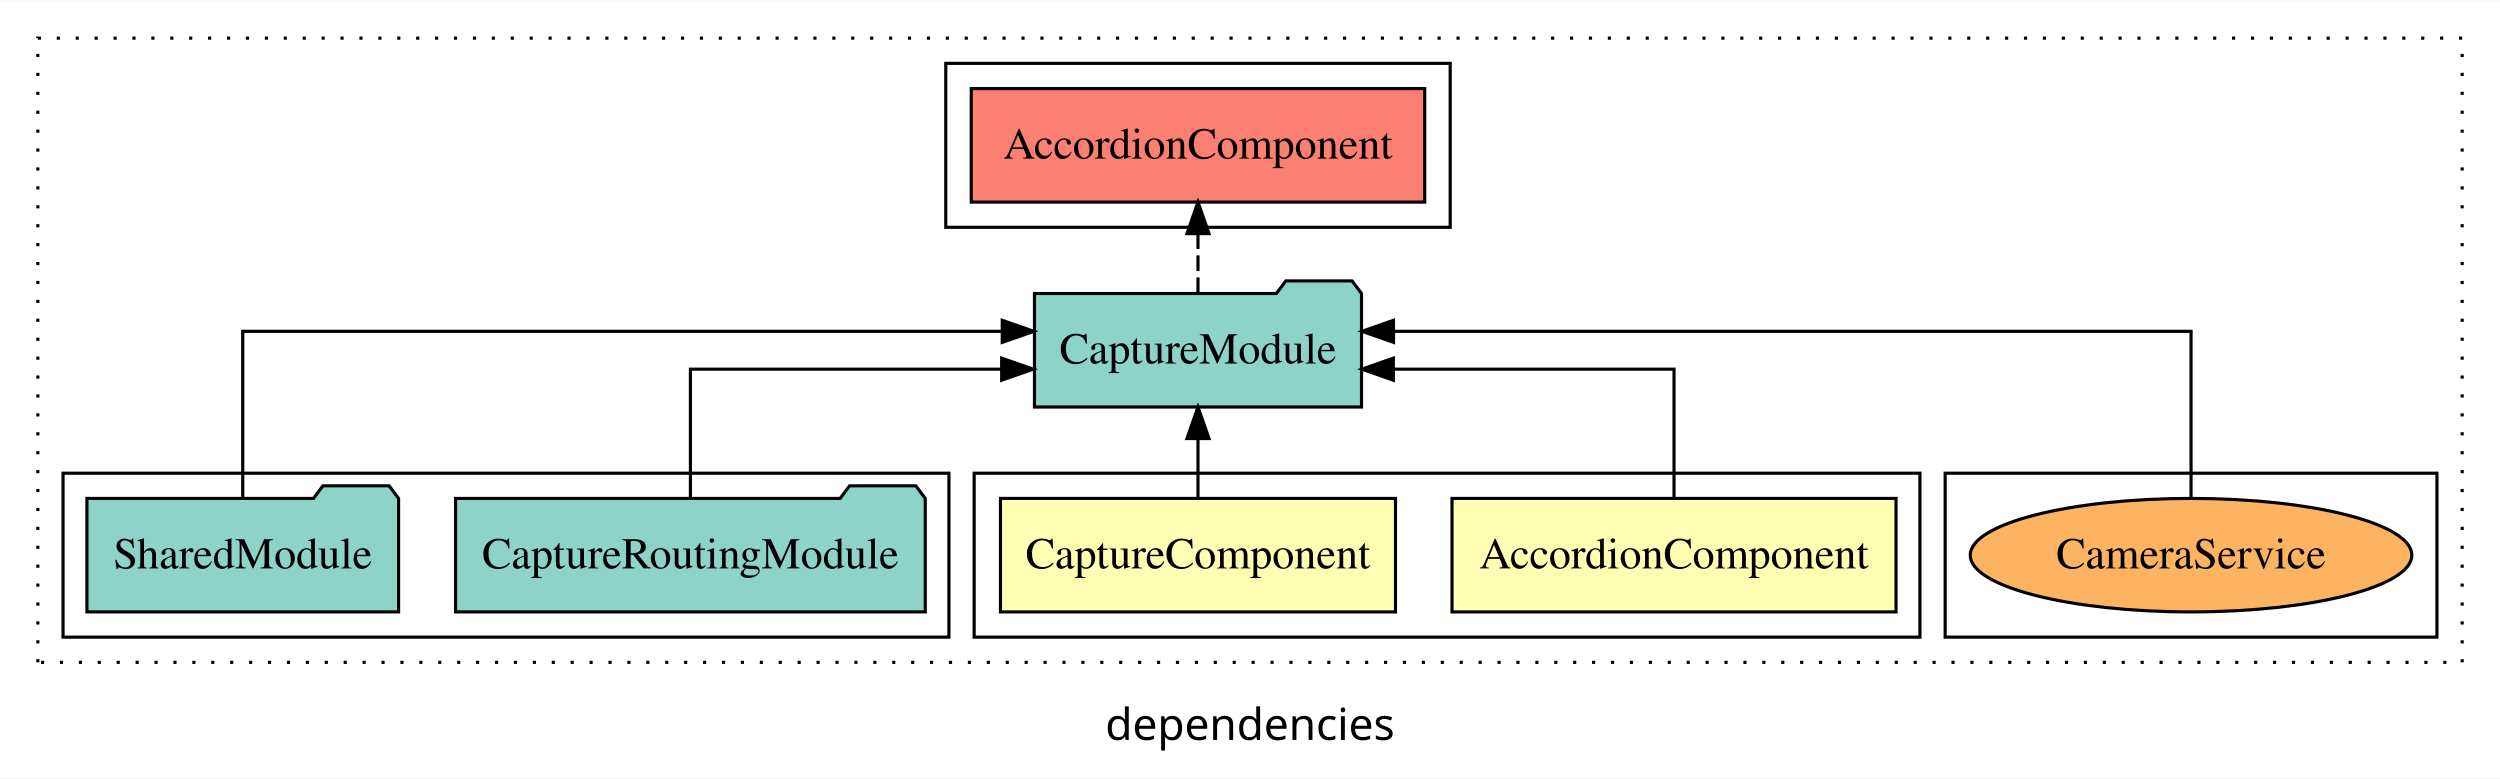
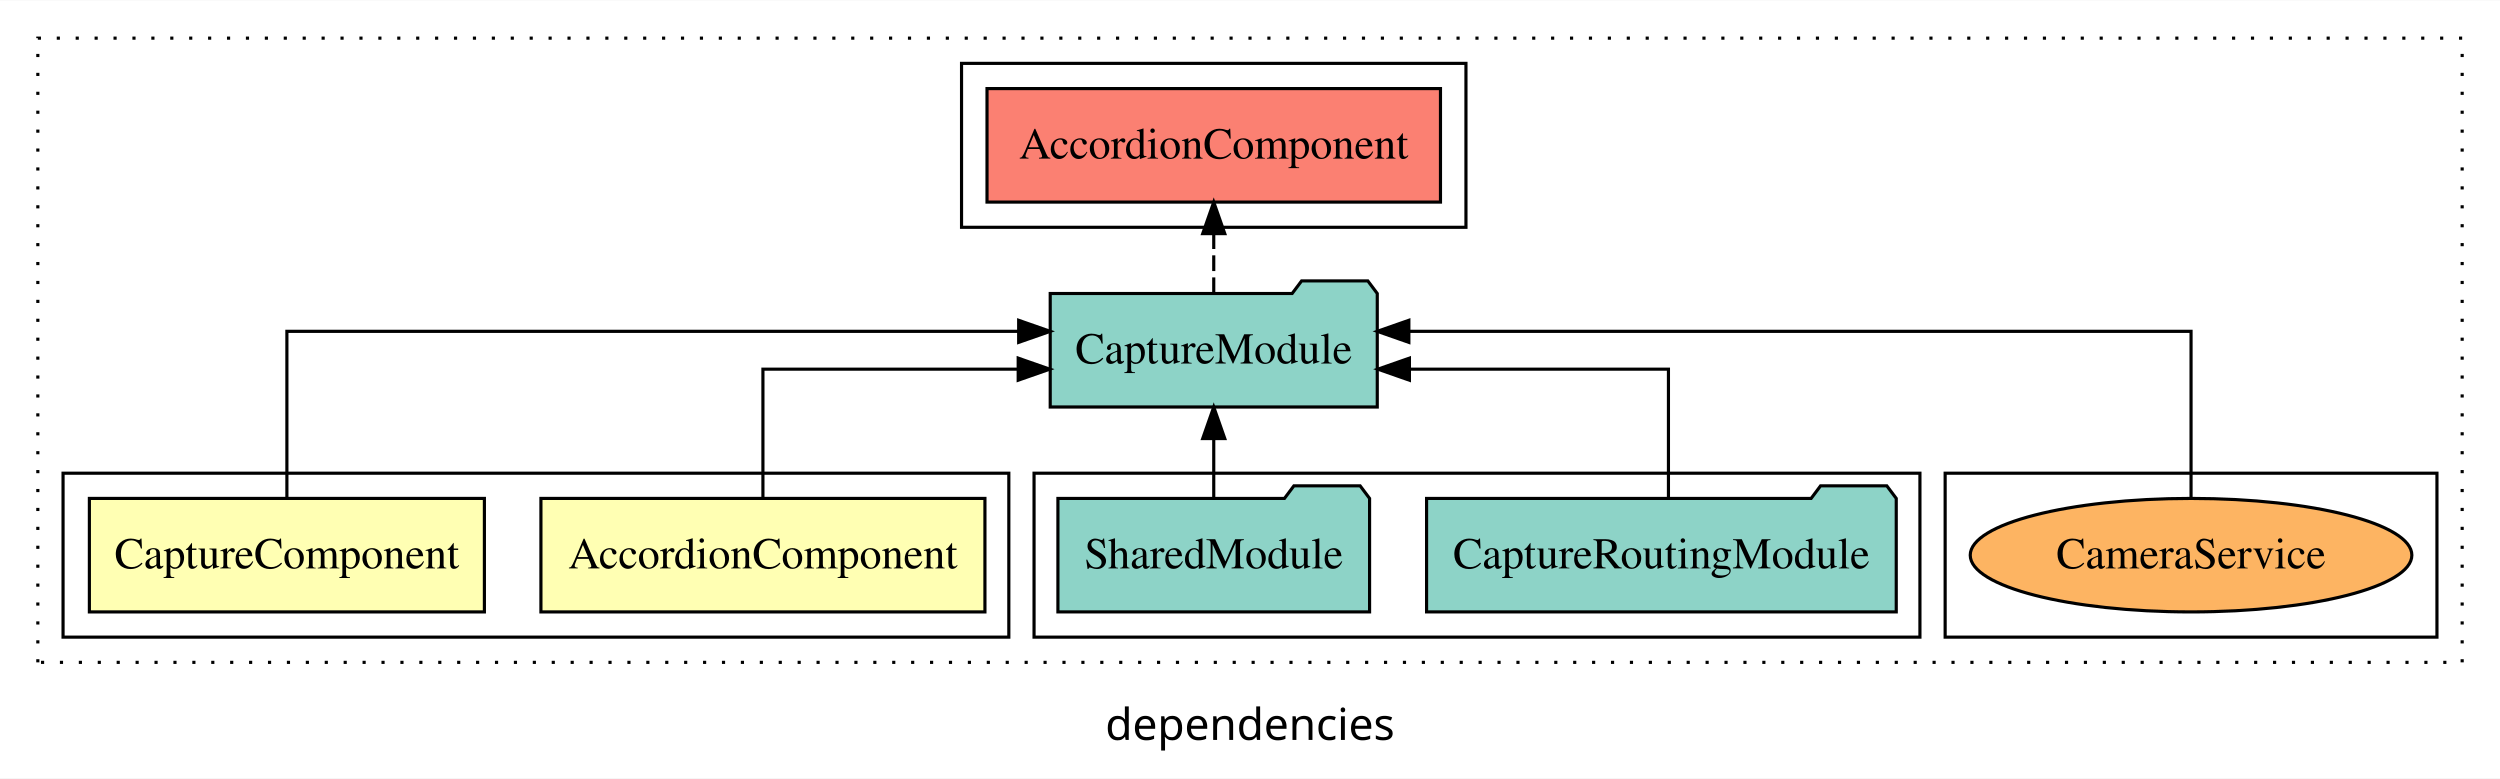
<svg xmlns="http://www.w3.org/2000/svg" width="793pt" height="247pt" viewBox="0.00 0.00 793.00 246.80">
  <g id="graph0" class="graph" transform="scale(1 1) rotate(0) translate(4 242.8)">
    <polygon fill="white" stroke="transparent" points="-4,4 -4,-242.8 789,-242.8 789,4 -4,4" />
    <text text-anchor="middle" x="392.5" y="-8.2" font-family="sans-serif" font-size="14.00">dependencies</text>
    <g id="clust1" class="cluster">
      <polygon fill="none" stroke="black" stroke-dasharray="1,5" points="8,-32.8 8,-230.8 777,-230.8 777,-32.8 8,-32.8" />
    </g>
    <g id="clust8" class="cluster">
      <polygon fill="none" stroke="black" points="613,-40.8 613,-92.8 769,-92.8 769,-40.8 613,-40.8" />
    </g>
-     <g id="clust2" class="cluster">
-       <polygon fill="none" stroke="black" points="305,-40.8 305,-92.8 605,-92.8 605,-40.8 305,-40.8" />
+     <g id="clust6" class="cluster">
+       <polygon fill="none" stroke="black" points="301,-170.8 301,-222.8 461,-222.8 461,-170.8 301,-170.8" />
    </g>
    <g id="clust5" class="cluster">
-       <polygon fill="none" stroke="black" points="16,-40.8 16,-92.8 297,-92.8 297,-40.8 16,-40.8" />
+       <polygon fill="none" stroke="black" points="324,-40.8 324,-92.8 605,-92.8 605,-40.8 324,-40.8" />
    </g>
-     <g id="clust6" class="cluster">
-       <polygon fill="none" stroke="black" points="296,-170.8 296,-222.8 456,-222.8 456,-170.8 296,-170.8" />
+     <g id="clust2" class="cluster">
+       <polygon fill="none" stroke="black" points="16,-40.8 16,-92.8 316,-92.8 316,-40.8 16,-40.8" />
    </g>
    <g id="node1" class="node">
-       <polygon fill="#ffffb3" stroke="black" points="597.42,-84.8 456.58,-84.8 456.58,-48.8 597.42,-48.8 597.42,-84.8" />
-       <text text-anchor="middle" x="527" y="-62.6" font-family="Times,serif" font-size="14.00">AccordionComponent</text>
+       <polygon fill="#ffffb3" stroke="black" points="308.42,-84.8 167.58,-84.8 167.58,-48.8 308.42,-48.8 308.42,-84.8" />
+       <text text-anchor="middle" x="238" y="-62.6" font-family="Times,serif" font-size="14.00">AccordionComponent</text>
    </g>
    <g id="node3" class="node">
-       <polygon fill="#8dd3c7" stroke="black" points="427.87,-149.8 424.87,-153.8 403.87,-153.8 400.87,-149.8 324.13,-149.8 324.13,-113.8 427.87,-113.8 427.87,-149.8" />
-       <text text-anchor="middle" x="376" y="-127.6" font-family="Times,serif" font-size="14.00">CaptureModule</text>
+       <polygon fill="#8dd3c7" stroke="black" points="432.87,-149.8 429.87,-153.8 408.87,-153.8 405.87,-149.8 329.13,-149.8 329.13,-113.8 432.87,-113.8 432.87,-149.8" />
+       <text text-anchor="middle" x="381" y="-127.6" font-family="Times,serif" font-size="14.00">CaptureModule</text>
    </g>
    <g id="edge1" class="edge">
-       <path fill="none" stroke="black" d="M527,-84.82C527,-102.17 527,-125.8 527,-125.8 527,-125.8 437.97,-125.8 437.97,-125.8" />
-       <polygon fill="black" stroke="black" points="437.97,-122.3 427.97,-125.8 437.97,-129.3 437.97,-122.3" />
+       <path fill="none" stroke="black" d="M238,-84.82C238,-102.17 238,-125.8 238,-125.8 238,-125.8 318.97,-125.8 318.97,-125.8" />
+       <polygon fill="black" stroke="black" points="318.97,-129.3 328.97,-125.8 318.97,-122.3 318.97,-129.3" />
    </g>
    <g id="node2" class="node">
-       <polygon fill="#ffffb3" stroke="black" points="438.65,-84.8 313.35,-84.8 313.35,-48.8 438.65,-48.8 438.65,-84.8" />
-       <text text-anchor="middle" x="376" y="-62.6" font-family="Times,serif" font-size="14.00">CaptureComponent</text>
+       <polygon fill="#ffffb3" stroke="black" points="149.65,-84.8 24.35,-84.8 24.35,-48.8 149.65,-48.8 149.65,-84.8" />
+       <text text-anchor="middle" x="87" y="-62.6" font-family="Times,serif" font-size="14.00">CaptureComponent</text>
    </g>
    <g id="edge2" class="edge">
-       <path fill="none" stroke="black" d="M376,-84.91C376,-84.91 376,-103.79 376,-103.79" />
-       <polygon fill="black" stroke="black" points="372.5,-103.79 376,-113.79 379.5,-103.79 372.5,-103.79" />
+       <path fill="none" stroke="black" d="M87,-85.08C87,-106.12 87,-137.8 87,-137.8 87,-137.8 319.12,-137.8 319.12,-137.8" />
+       <polygon fill="black" stroke="black" points="319.12,-141.3 329.12,-137.8 319.12,-134.3 319.12,-141.3" />
    </g>
    <g id="node6" class="node">
-       <polygon fill="#fb8072" stroke="black" points="447.92,-214.8 304.08,-214.8 304.08,-178.8 447.92,-178.8 447.92,-214.8" />
-       <text text-anchor="middle" x="376" y="-192.6" font-family="Times,serif" font-size="14.00">AccordionComponent </text>
+       <polygon fill="#fb8072" stroke="black" points="452.92,-214.8 309.08,-214.8 309.08,-178.8 452.92,-178.8 452.92,-214.8" />
+       <text text-anchor="middle" x="381" y="-192.6" font-family="Times,serif" font-size="14.00">AccordionComponent </text>
    </g>
    <g id="edge5" class="edge">
-       <path fill="none" stroke="black" stroke-dasharray="5,2" d="M376,-149.91C376,-149.91 376,-168.79 376,-168.79" />
-       <polygon fill="black" stroke="black" points="372.5,-168.79 376,-178.79 379.5,-168.79 372.5,-168.79" />
+       <path fill="none" stroke="black" stroke-dasharray="5,2" d="M381,-149.91C381,-149.91 381,-168.79 381,-168.79" />
+       <polygon fill="black" stroke="black" points="377.5,-168.79 381,-178.79 384.5,-168.79 377.5,-168.79" />
    </g>
    <g id="node4" class="node">
-       <polygon fill="#8dd3c7" stroke="black" points="289.49,-84.8 286.49,-88.8 265.49,-88.8 262.49,-84.8 140.51,-84.8 140.51,-48.8 289.49,-48.8 289.49,-84.8" />
-       <text text-anchor="middle" x="215" y="-62.6" font-family="Times,serif" font-size="14.00">CaptureRoutingModule</text>
+       <polygon fill="#8dd3c7" stroke="black" points="597.49,-84.8 594.49,-88.8 573.49,-88.8 570.49,-84.8 448.51,-84.8 448.51,-48.8 597.49,-48.8 597.49,-84.8" />
+       <text text-anchor="middle" x="523" y="-62.6" font-family="Times,serif" font-size="14.00">CaptureRoutingModule</text>
    </g>
    <g id="edge3" class="edge">
-       <path fill="none" stroke="black" d="M215,-84.82C215,-102.17 215,-125.8 215,-125.8 215,-125.8 313.73,-125.8 313.73,-125.8" />
-       <polygon fill="black" stroke="black" points="313.73,-129.3 323.73,-125.8 313.73,-122.3 313.73,-129.3" />
+       <path fill="none" stroke="black" d="M525.23,-84.82C525.23,-102.17 525.23,-125.8 525.23,-125.8 525.23,-125.8 443.07,-125.8 443.07,-125.8" />
+       <polygon fill="black" stroke="black" points="443.07,-122.3 433.07,-125.8 443.07,-129.3 443.07,-122.3" />
    </g>
    <g id="node5" class="node">
-       <polygon fill="#8dd3c7" stroke="black" points="122.43,-84.8 119.43,-88.8 98.43,-88.8 95.43,-84.8 23.57,-84.8 23.57,-48.8 122.43,-48.8 122.43,-84.8" />
-       <text text-anchor="middle" x="73" y="-62.6" font-family="Times,serif" font-size="14.00">SharedModule</text>
+       <polygon fill="#8dd3c7" stroke="black" points="430.43,-84.8 427.43,-88.8 406.43,-88.8 403.43,-84.8 331.57,-84.8 331.57,-48.8 430.43,-48.8 430.43,-84.8" />
+       <text text-anchor="middle" x="381" y="-62.6" font-family="Times,serif" font-size="14.00">SharedModule</text>
    </g>
    <g id="edge4" class="edge">
-       <path fill="none" stroke="black" d="M73,-85.08C73,-106.12 73,-137.8 73,-137.8 73,-137.8 313.91,-137.8 313.91,-137.8" />
-       <polygon fill="black" stroke="black" points="313.91,-141.3 323.91,-137.8 313.91,-134.3 313.91,-141.3" />
+       <path fill="none" stroke="black" d="M381,-84.91C381,-84.91 381,-103.79 381,-103.79" />
+       <polygon fill="black" stroke="black" points="377.5,-103.79 381,-113.79 384.5,-103.79 377.5,-103.79" />
    </g>
    <g id="node7" class="node">
      <ellipse fill="#fdb462" stroke="black" cx="691" cy="-66.8" rx="70.04" ry="18" />
      <text text-anchor="middle" x="691" y="-62.6" font-family="Times,serif" font-size="14.00">CameraService</text>
    </g>
    <g id="edge6" class="edge">
-       <path fill="none" stroke="black" d="M691,-85.08C691,-106.12 691,-137.8 691,-137.8 691,-137.8 438.02,-137.8 438.02,-137.8" />
-       <polygon fill="black" stroke="black" points="438.02,-134.3 428.02,-137.8 438.02,-141.3 438.02,-134.3" />
+       <path fill="none" stroke="black" d="M691,-85.08C691,-106.12 691,-137.8 691,-137.8 691,-137.8 442.89,-137.8 442.89,-137.8" />
+       <polygon fill="black" stroke="black" points="442.89,-134.3 432.89,-137.8 442.89,-141.3 442.89,-134.3" />
    </g>
  </g>
</svg>
